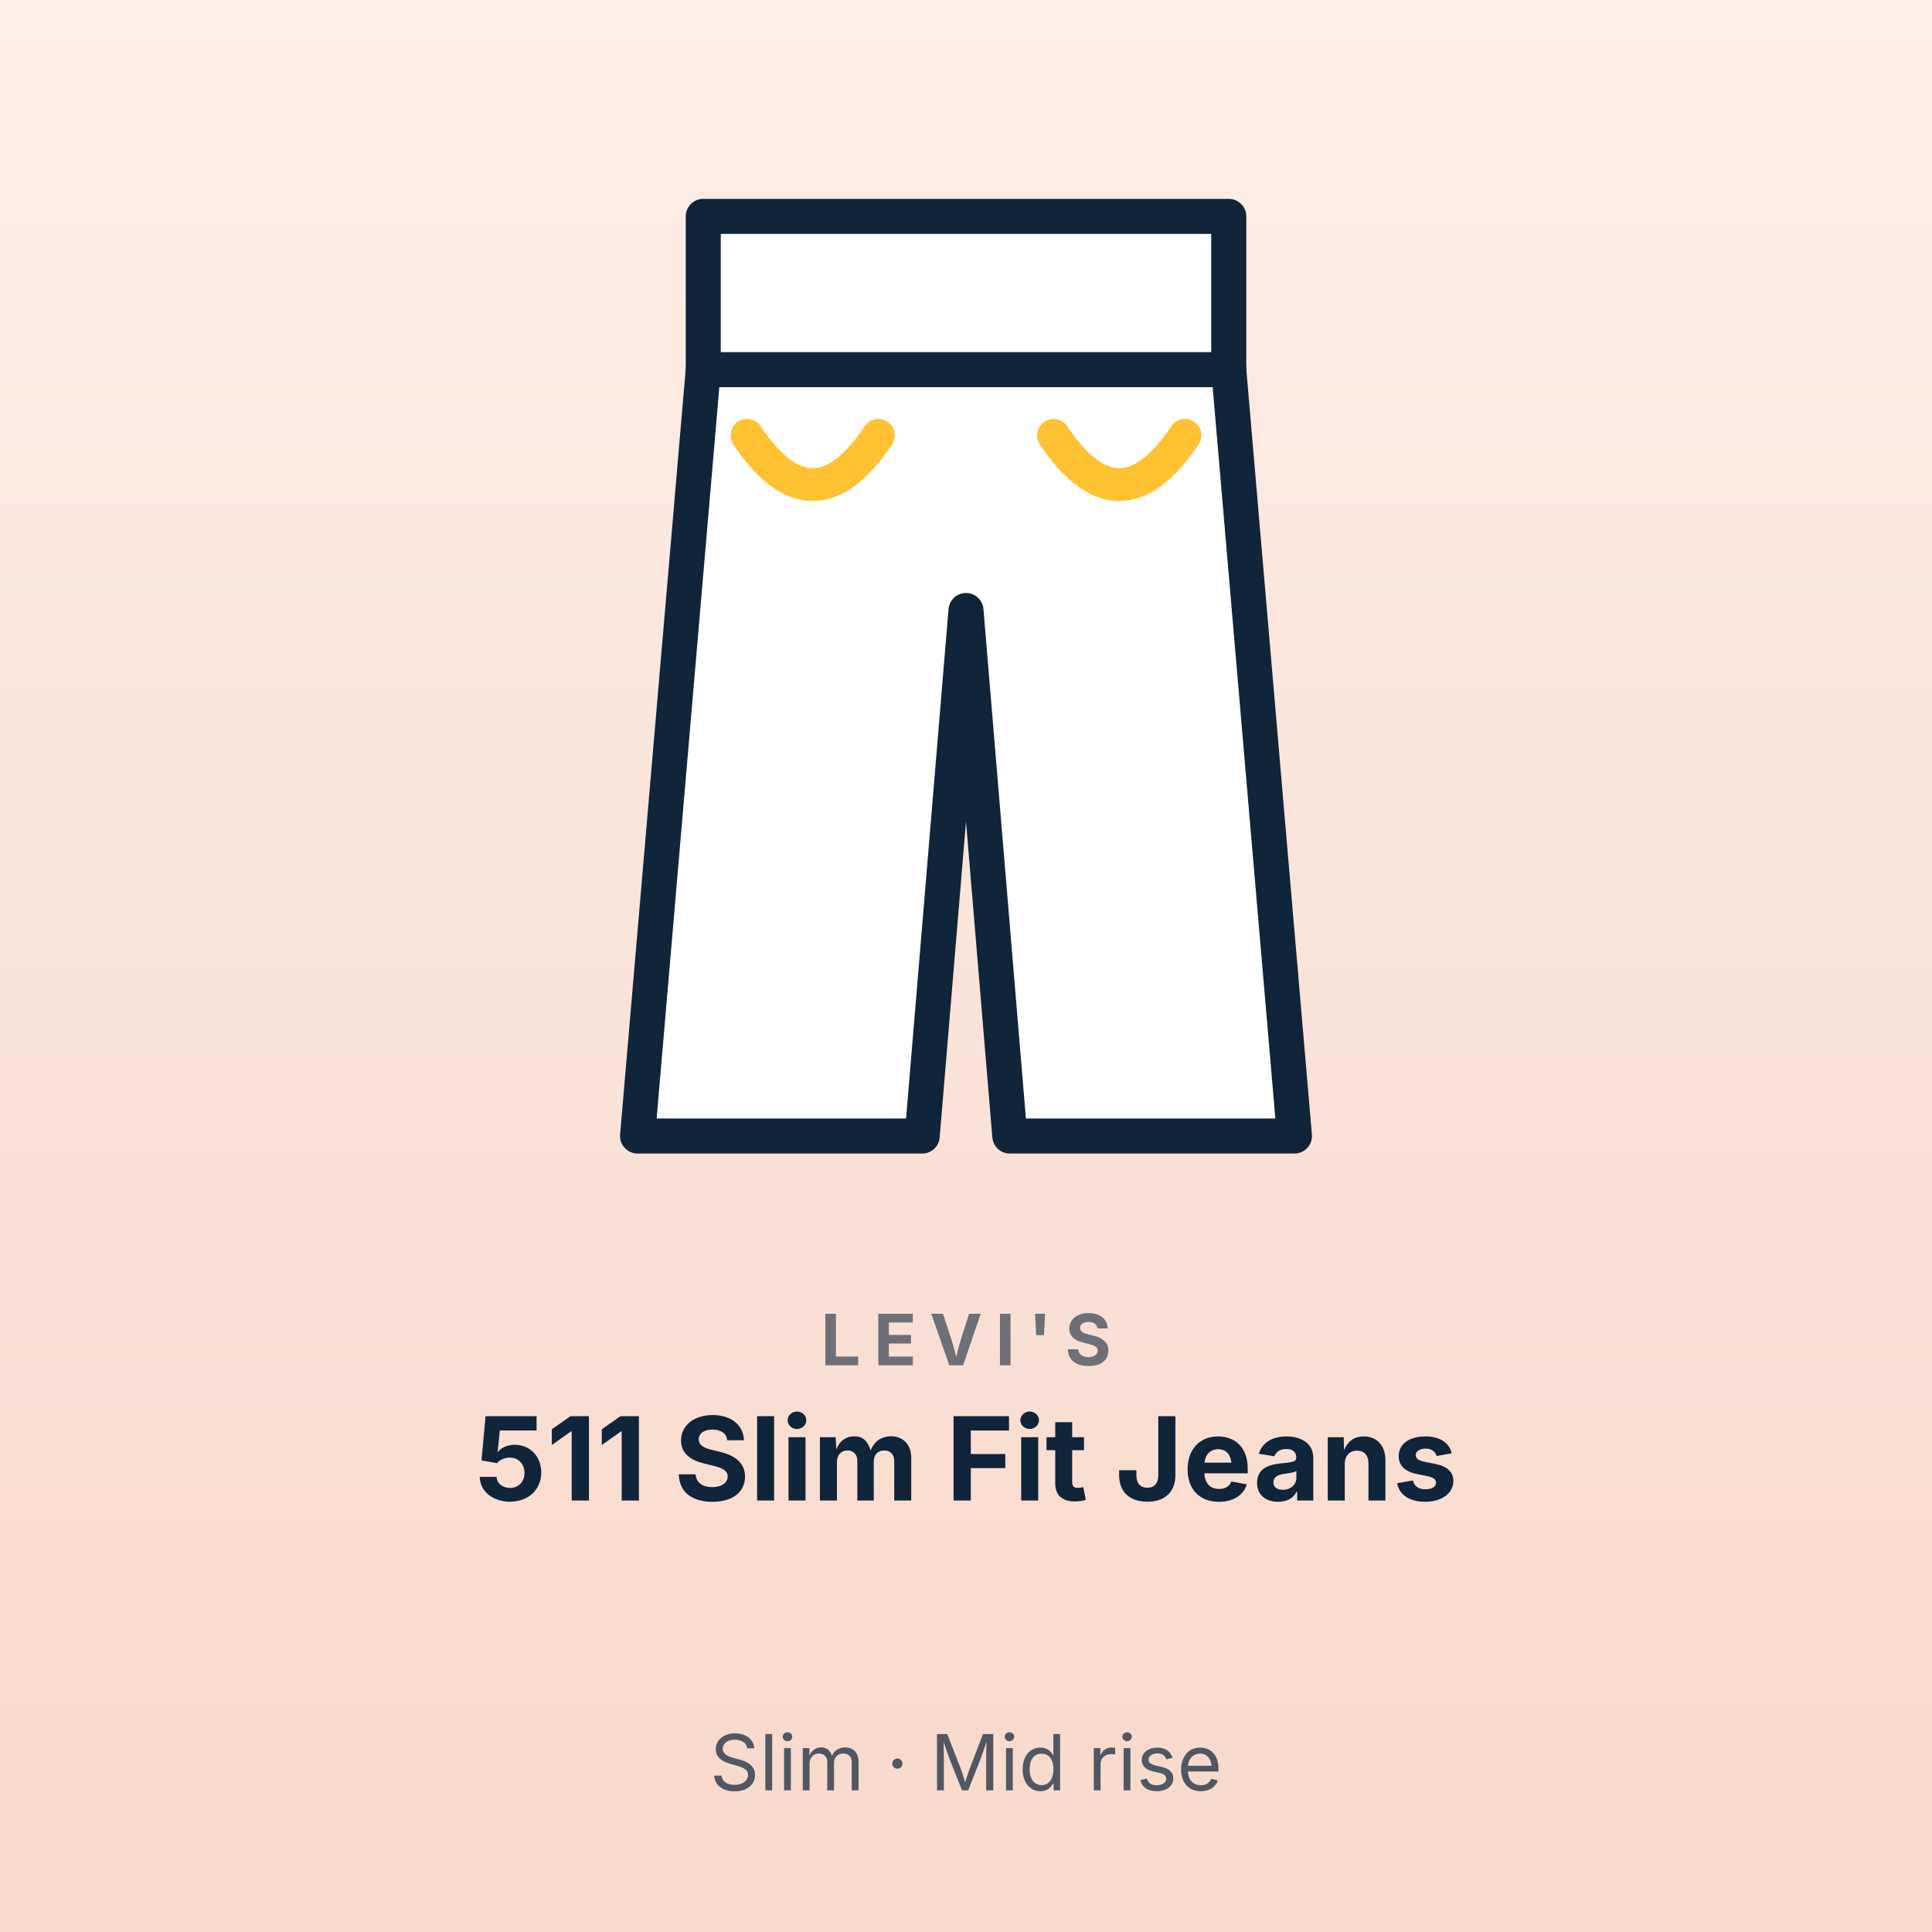
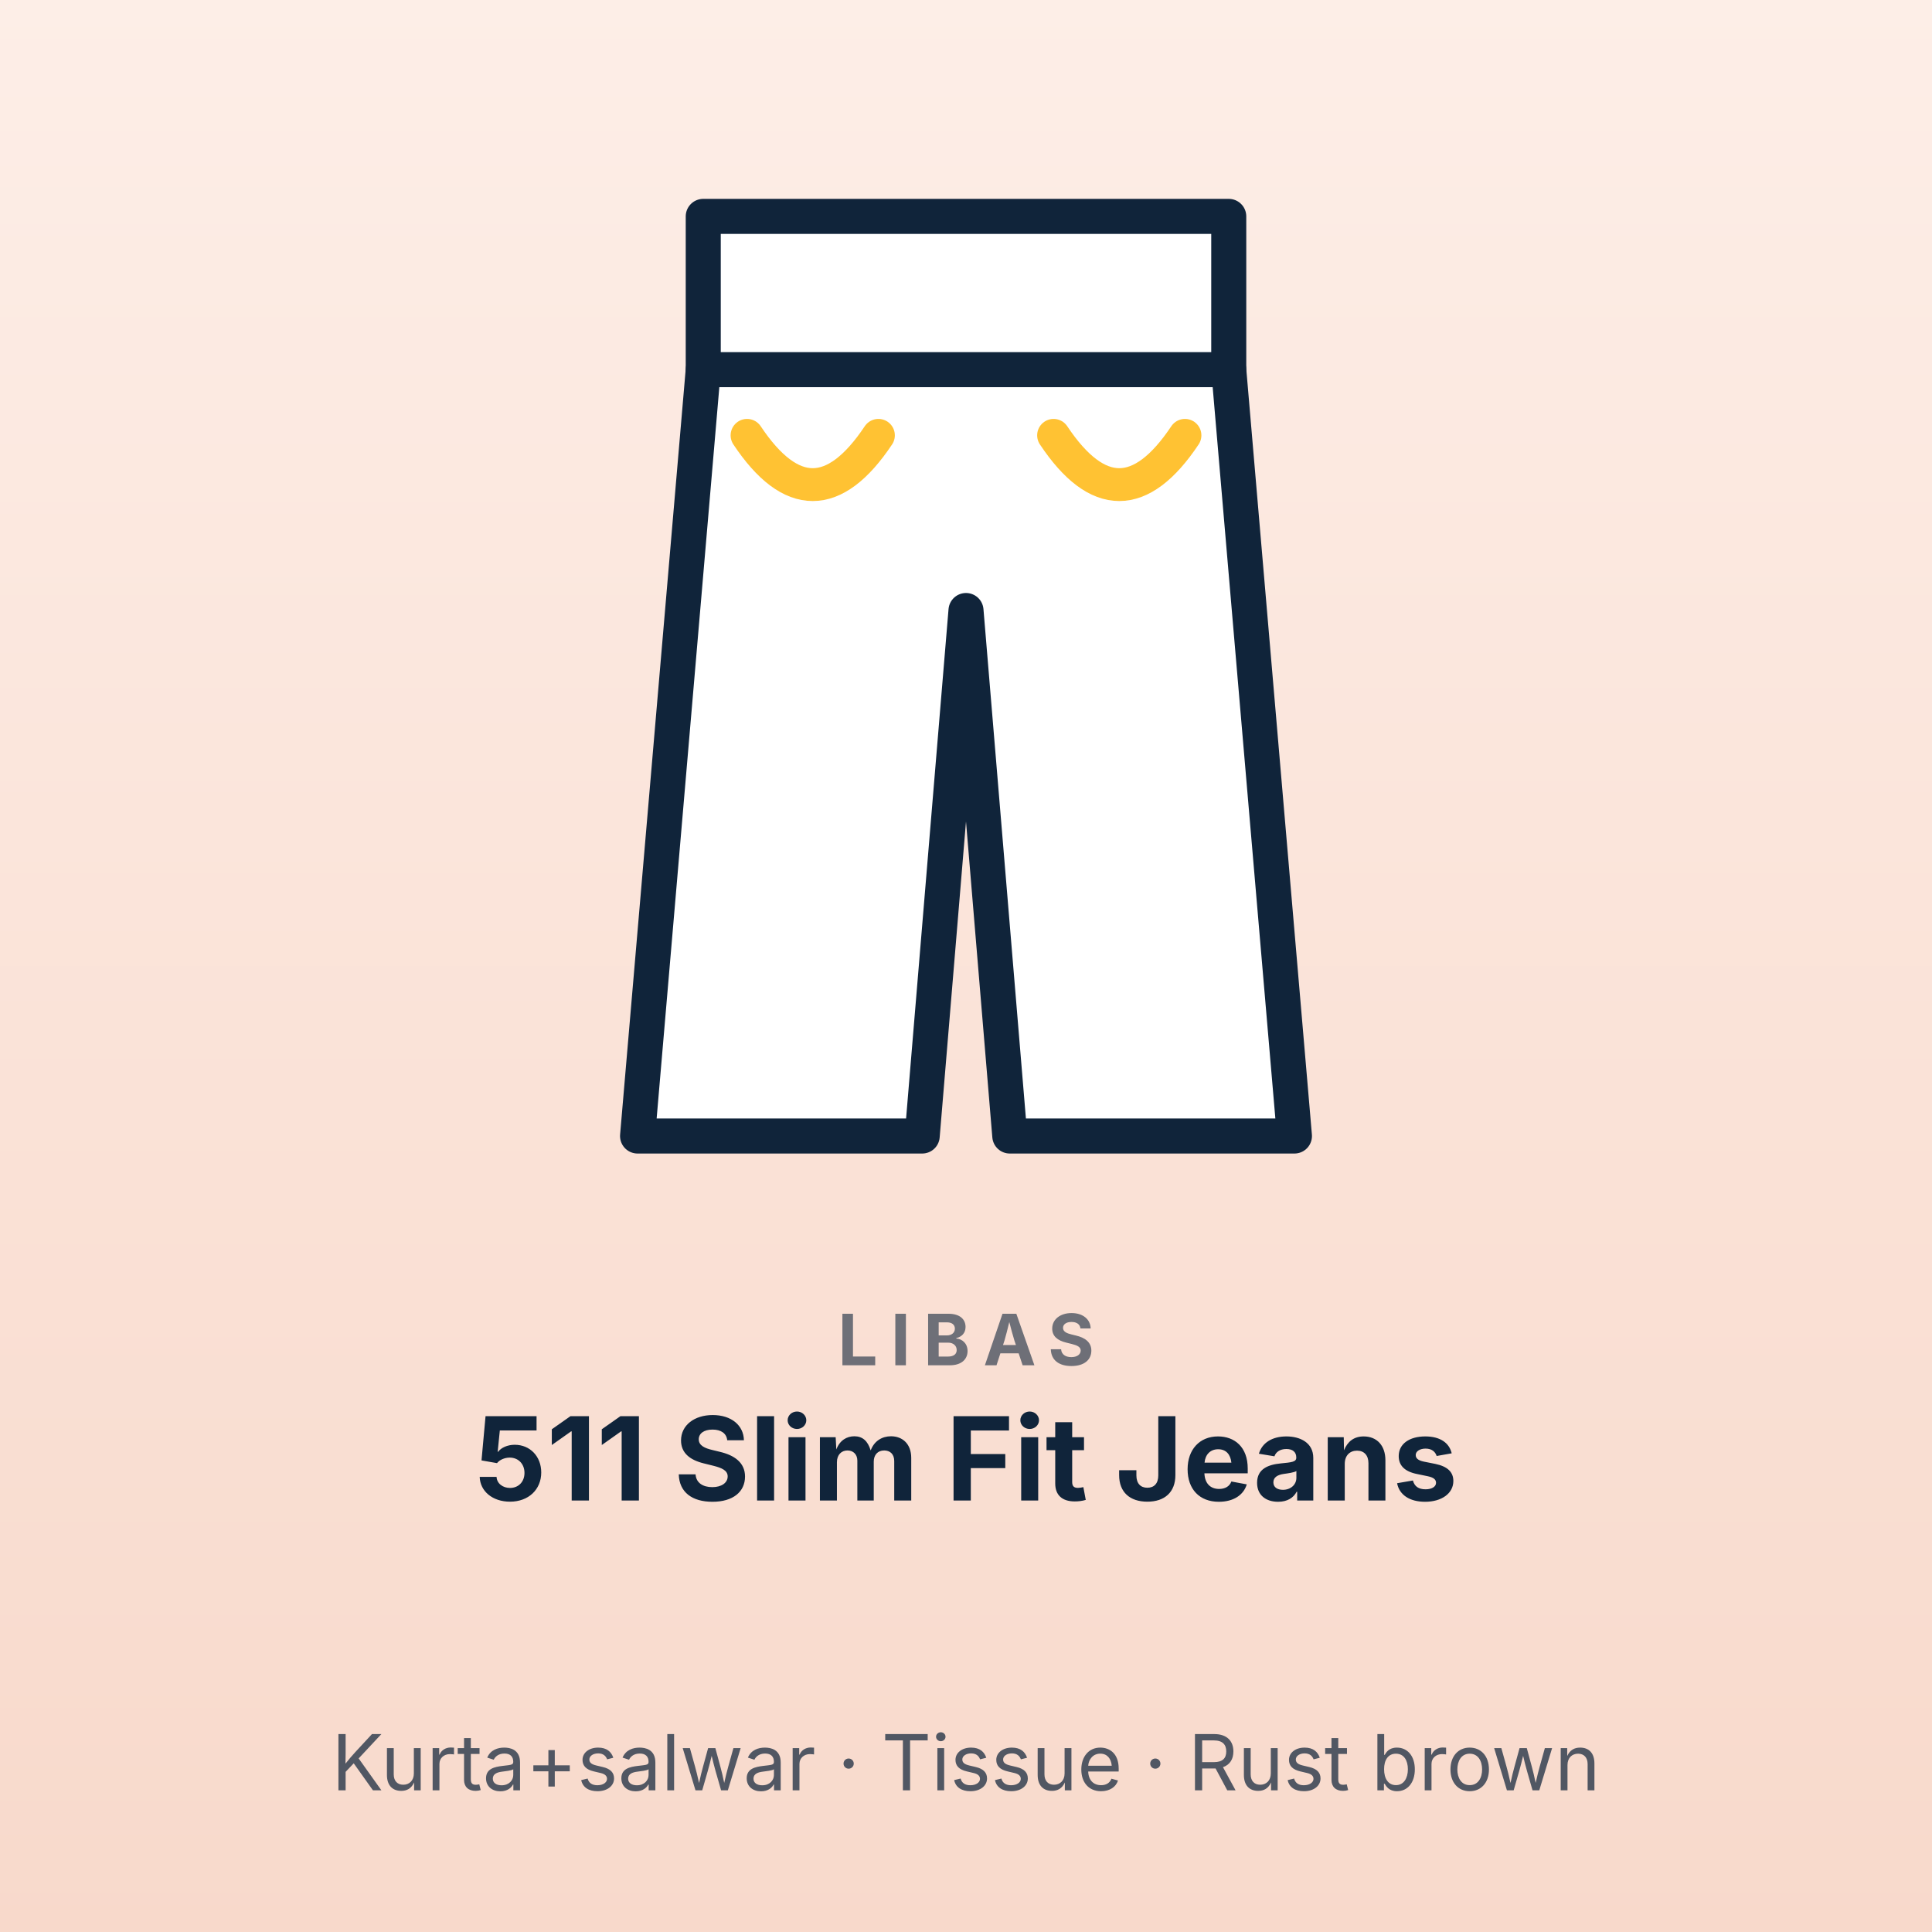
- <svg xmlns="http://www.w3.org/2000/svg" viewBox="0 0 600 600" role="img" aria-label="Levi's Men's 511 Slim Fit Jeans (Dark Blue)">
+ <svg xmlns="http://www.w3.org/2000/svg" viewBox="0 0 600 600" role="img" aria-label="Libas Rust Brown Embellished Tissue Salwar Suit Set">
  <defs>
    <linearGradient id="g" x1="0" y1="0" x2="0" y2="1">
      <stop offset="0" stop-color="#fdeee7" />
      <stop offset="1" stop-color="#f8d9cb" />
    </linearGradient>
  </defs>
  <rect width="600" height="600" fill="url(#g)" />
  <g transform="translate(130 40) scale(3.4)">
    <path d="M26 8 H74 V22 L80 92 H54 L50 44 L46 92 H20 L26 22 Z" fill="#fff" stroke="#10243a" stroke-width="3.2" stroke-linejoin="round" stroke-linecap="round" />
    <line x1="26" y1="22" x2="74" y2="22" stroke="#10243a" stroke-width="3.2" stroke-linejoin="round" stroke-linecap="round" />
    <path d="M30 28 C34 34 38 34 42 28" fill="none" stroke="#ffc233" stroke-width="3" stroke-linecap="round" />
    <path d="M70 28 C66 34 62 34 58 28" fill="none" stroke="#ffc233" stroke-width="3" stroke-linecap="round" />
  </g>
-   <text x="300" y="424" text-anchor="middle" font-family="Inter, Arial, sans-serif" font-size="22" font-weight="700" letter-spacing="4" fill="#10243a" opacity=".6">LEVI'S</text>
+   <text x="300" y="424" text-anchor="middle" font-family="Inter, Arial, sans-serif" font-size="22" font-weight="700" letter-spacing="4" fill="#10243a" opacity=".6">LIBAS</text>
  <text x="300" y="466" text-anchor="middle" font-family="Inter, Arial, sans-serif" font-size="36" font-weight="700" fill="#10243a">511 Slim Fit Jeans</text>
-   <text x="300" y="556" text-anchor="middle" font-family="Inter, Arial, sans-serif" font-size="24" fill="#10243a" opacity=".72">Slim  ·  Mid rise</text>
+   <text x="300" y="556" text-anchor="middle" font-family="Inter, Arial, sans-serif" font-size="24" fill="#10243a" opacity=".72">Kurta+salwar  ·  Tissue  ·  Rust brown</text>
</svg>
